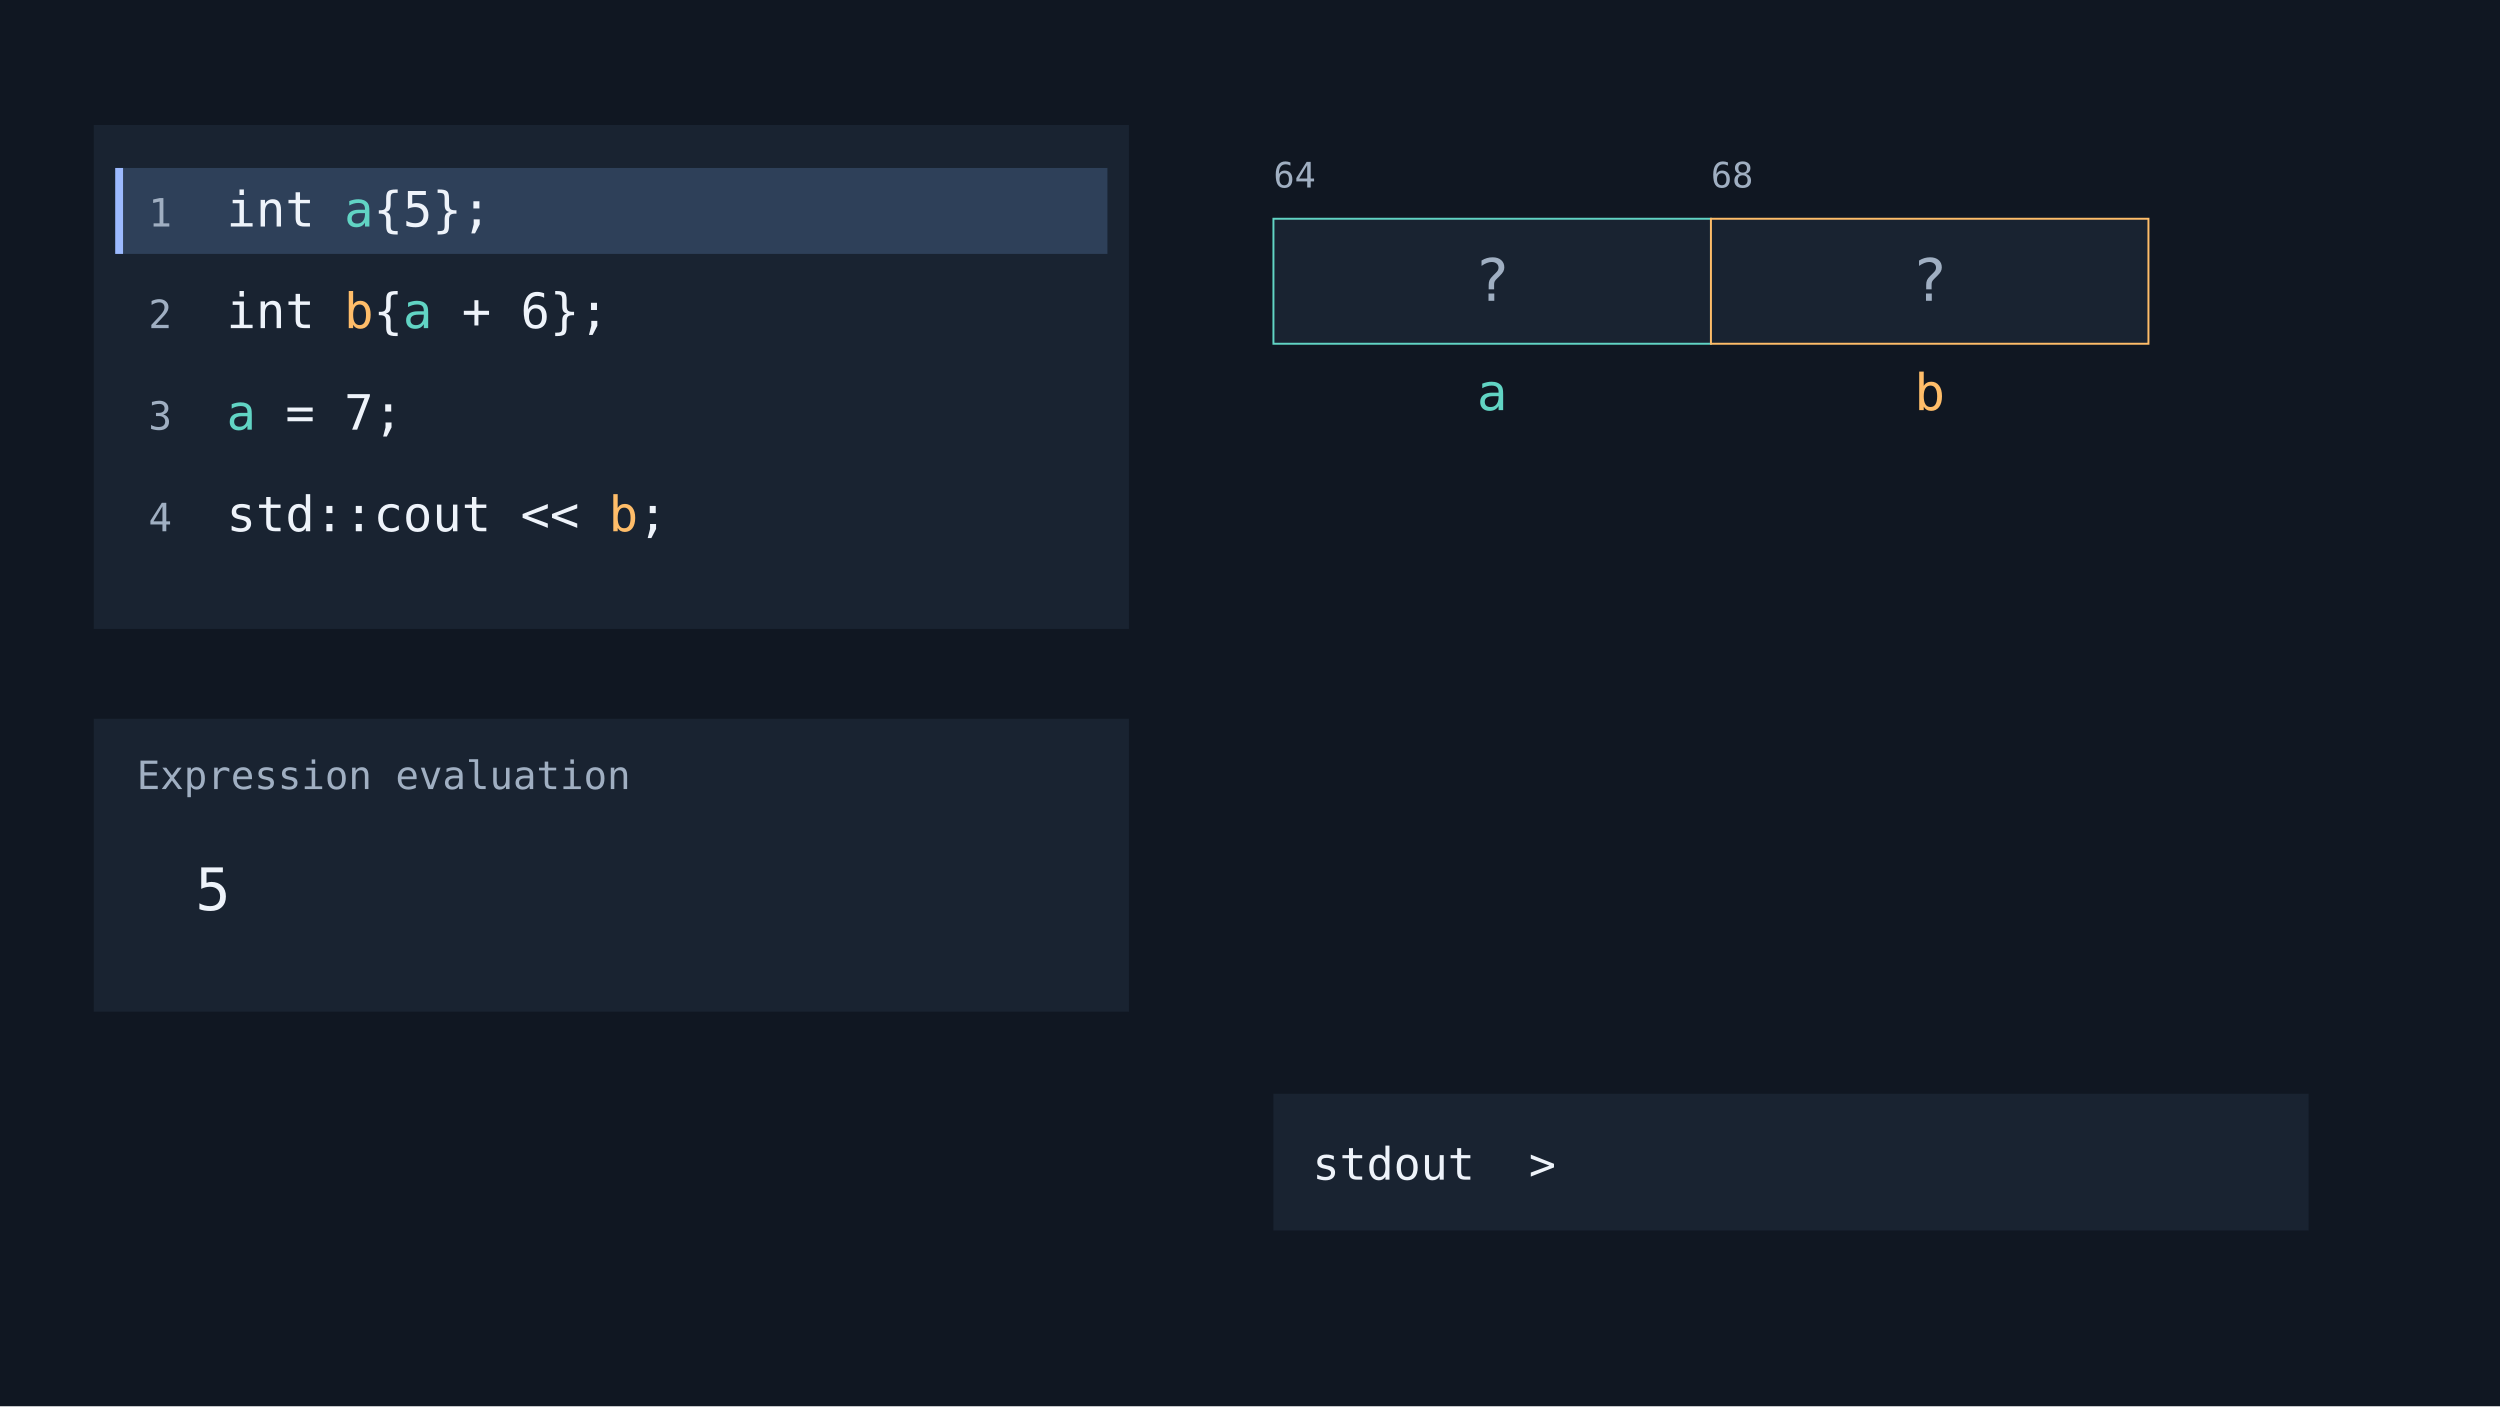
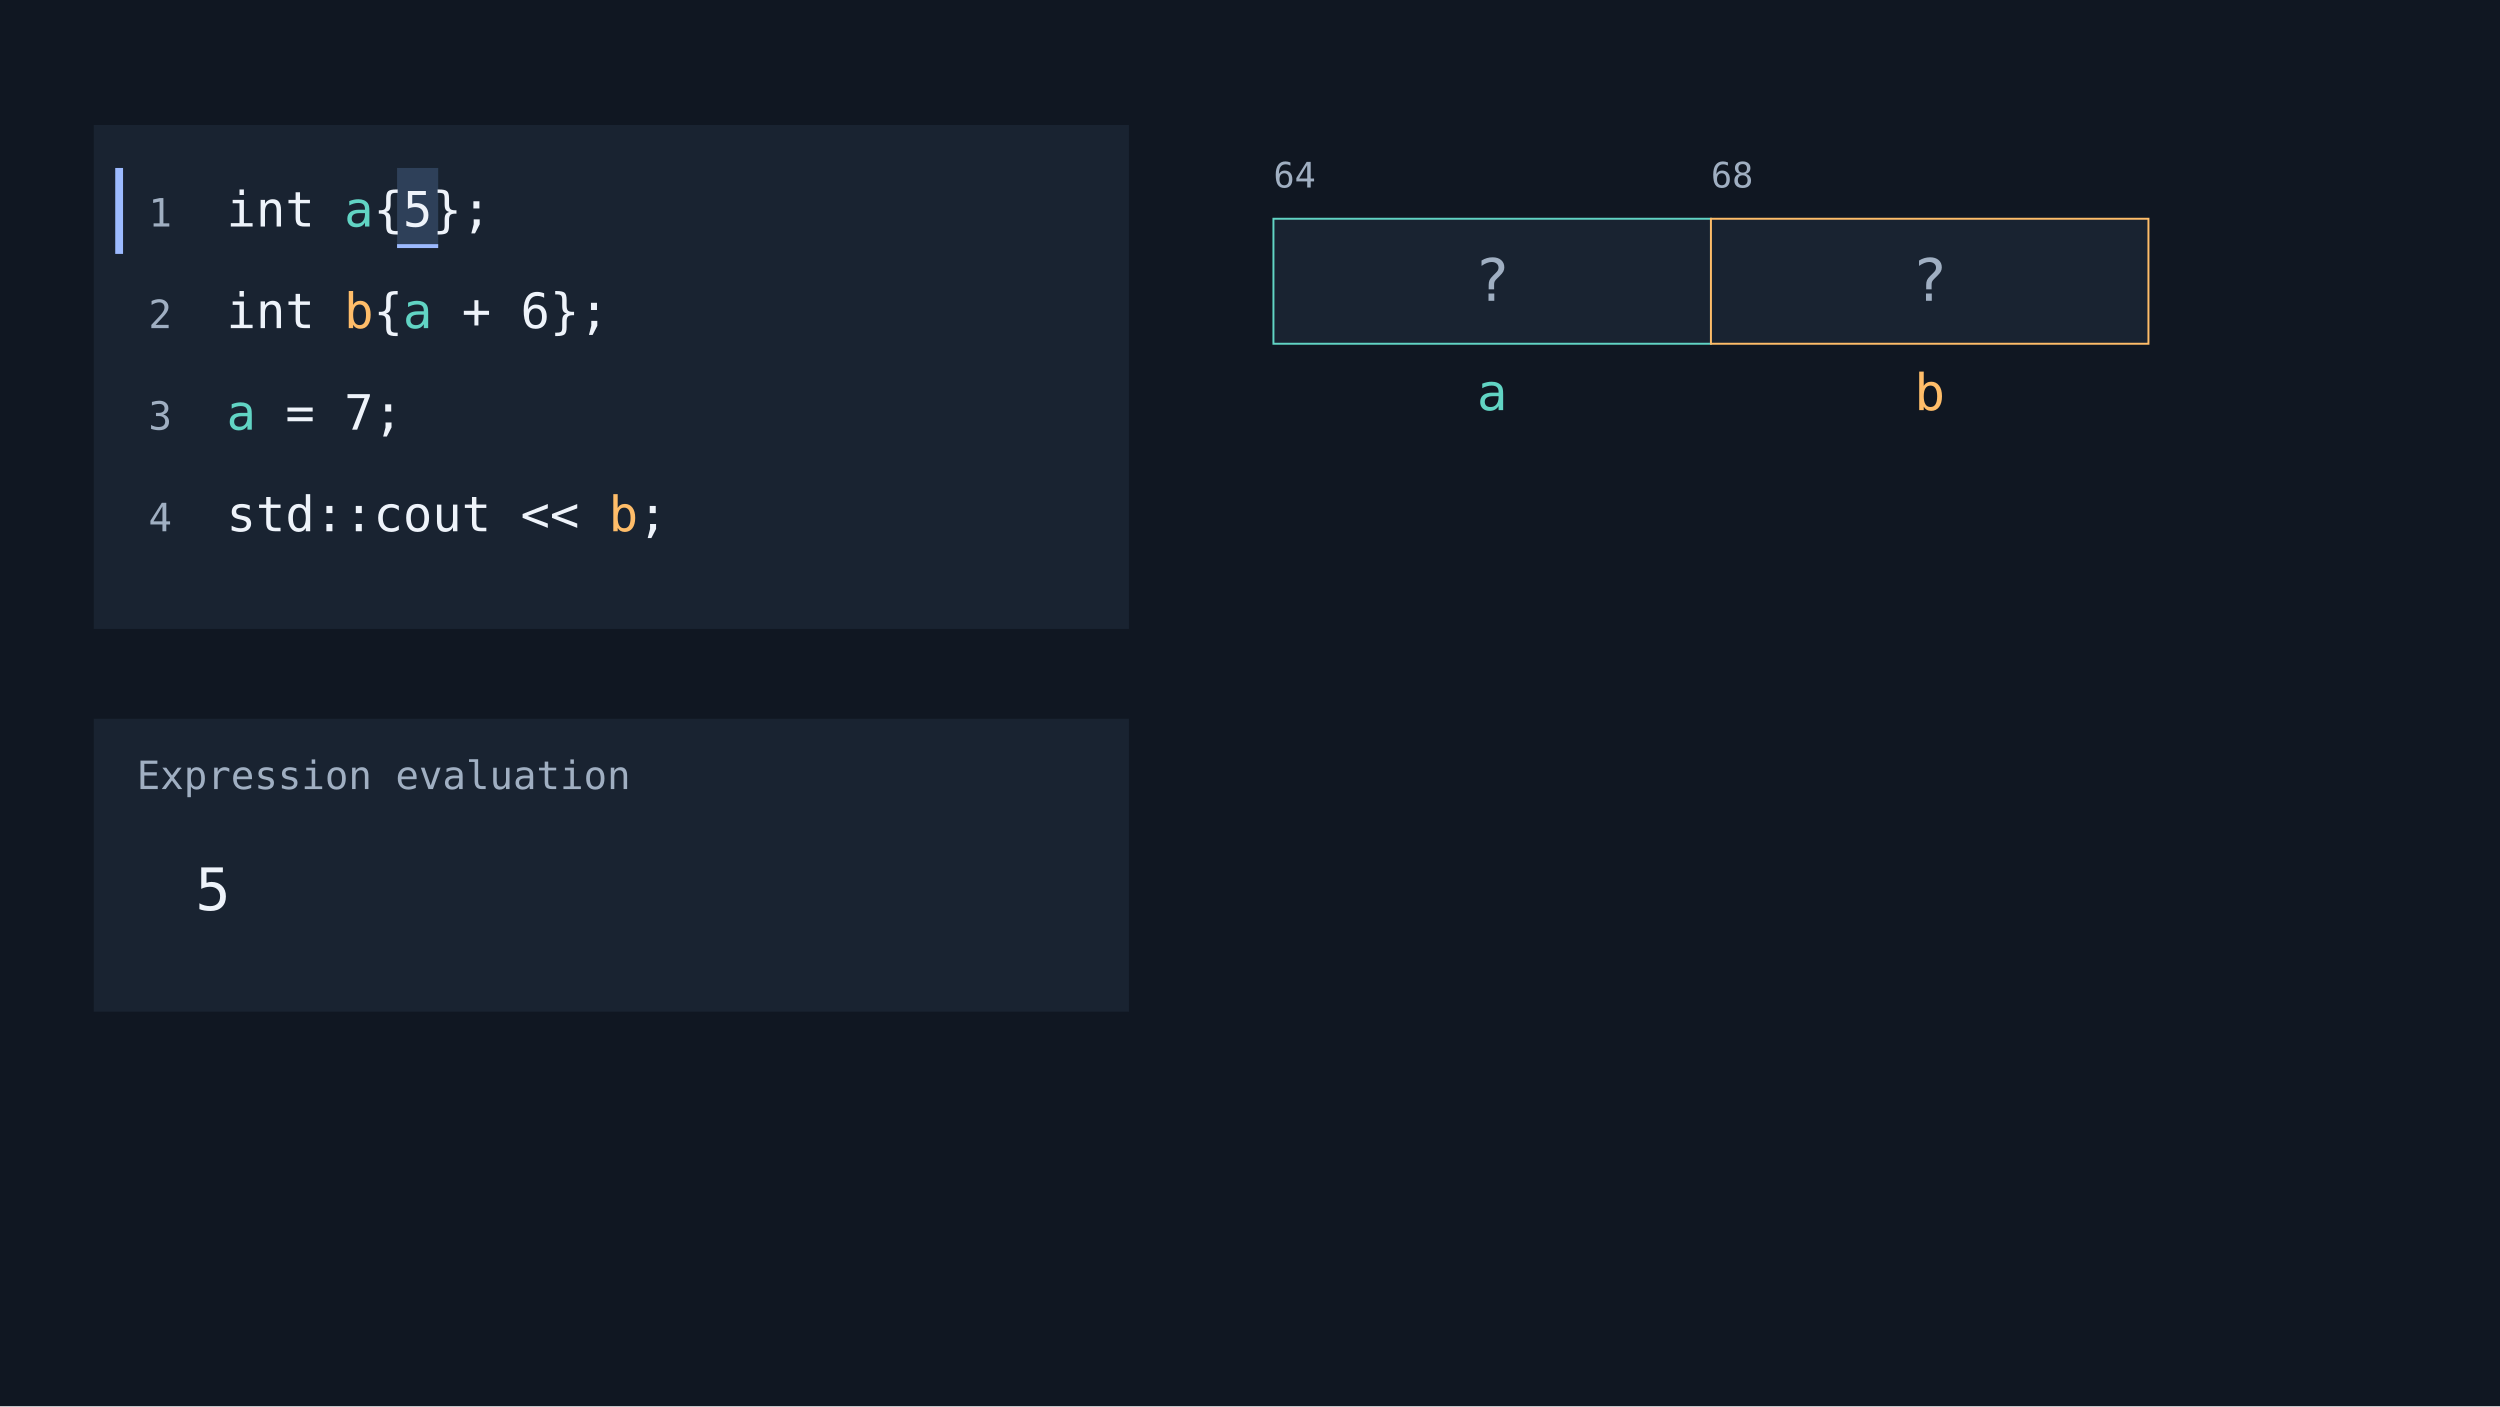
<svg xmlns="http://www.w3.org/2000/svg" viewBox="0 0 1280 720" width="1280" height="720" role="img">
  <rect x="0" y="0" width="1280" height="720" fill="#101722" stroke="none" stroke-width="1" />
  <rect x="48" y="64" width="530" height="258" fill="#192331" stroke="none" stroke-width="1" />
  <rect x="48" y="368" width="530" height="150" fill="#192331" stroke="none" stroke-width="1" />
  <text x="70" y="404" font-family="DejaVu Sans Mono,monospace" font-size="20" fill="#a0afc2" xml:space="preserve">Expression evaluation</text>
  <text x="100" y="466" font-family="DejaVu Sans Mono,monospace" font-size="30" fill="#eef3fa" xml:space="preserve">5</text>
-   <rect x="59" y="86" width="508" height="44" fill="#2e4059" stroke="none" stroke-width="1" />
  <rect x="59" y="86" width="4" height="44" fill="#9cbaff" stroke="none" stroke-width="1" />
+   <rect x="203.3" y="86" width="21.05" height="40" fill="#2e4059" stroke="none" stroke-width="1" />
+   <line x1="203.3" y1="126" x2="224.35" y2="126" stroke="#9cbaff" stroke-width="2" />
  <text x="76" y="116" font-family="DejaVu Sans Mono,monospace" font-size="20" fill="#a0afc2" xml:space="preserve">1</text>
  <text x="116" y="116" font-family="DejaVu Sans Mono,monospace" font-size="25" fill="#eef3fa" xml:space="preserve" />
  <text x="116.0" y="116" font-family="DejaVu Sans Mono,monospace" font-size="25" fill="#eef3fa" xml:space="preserve">int</text>
  <text x="161.15" y="116" font-family="DejaVu Sans Mono,monospace" font-size="25" fill="#eef3fa" xml:space="preserve"> </text>
  <text x="176.2" y="116" font-family="DejaVu Sans Mono,monospace" font-size="25" fill="#61d4c4" xml:space="preserve">a</text>
  <text x="191.25" y="116" font-family="DejaVu Sans Mono,monospace" font-size="25" fill="#eef3fa" xml:space="preserve">{5};</text>
  <text x="76" y="168" font-family="DejaVu Sans Mono,monospace" font-size="20" fill="#a0afc2" xml:space="preserve">2</text>
  <text x="116" y="168" font-family="DejaVu Sans Mono,monospace" font-size="25" fill="#eef3fa" xml:space="preserve" />
  <text x="116.0" y="168" font-family="DejaVu Sans Mono,monospace" font-size="25" fill="#eef3fa" xml:space="preserve">int</text>
  <text x="161.15" y="168" font-family="DejaVu Sans Mono,monospace" font-size="25" fill="#eef3fa" xml:space="preserve"> </text>
  <text x="176.2" y="168" font-family="DejaVu Sans Mono,monospace" font-size="25" fill="#ffbd69" xml:space="preserve">b</text>
  <text x="191.25" y="168" font-family="DejaVu Sans Mono,monospace" font-size="25" fill="#eef3fa" xml:space="preserve">{</text>
  <text x="206.3" y="168" font-family="DejaVu Sans Mono,monospace" font-size="25" fill="#61d4c4" xml:space="preserve">a</text>
  <text x="221.35" y="168" font-family="DejaVu Sans Mono,monospace" font-size="25" fill="#eef3fa" xml:space="preserve"> + 6};</text>
  <text x="76" y="220" font-family="DejaVu Sans Mono,monospace" font-size="20" fill="#a0afc2" xml:space="preserve">3</text>
  <text x="116" y="220" font-family="DejaVu Sans Mono,monospace" font-size="25" fill="#eef3fa" xml:space="preserve" />
  <text x="116.0" y="220" font-family="DejaVu Sans Mono,monospace" font-size="25" fill="#61d4c4" xml:space="preserve">a</text>
  <text x="131.05" y="220" font-family="DejaVu Sans Mono,monospace" font-size="25" fill="#eef3fa" xml:space="preserve"> = 7;</text>
  <text x="76" y="272" font-family="DejaVu Sans Mono,monospace" font-size="20" fill="#a0afc2" xml:space="preserve">4</text>
  <text x="116" y="272" font-family="DejaVu Sans Mono,monospace" font-size="25" fill="#eef3fa" xml:space="preserve" />
  <text x="116.0" y="272" font-family="DejaVu Sans Mono,monospace" font-size="25" fill="#eef3fa" xml:space="preserve">std</text>
  <text x="161.15" y="272" font-family="DejaVu Sans Mono,monospace" font-size="25" fill="#eef3fa" xml:space="preserve">::</text>
  <text x="191.25" y="272" font-family="DejaVu Sans Mono,monospace" font-size="25" fill="#eef3fa" xml:space="preserve">cout</text>
  <text x="251.45" y="272" font-family="DejaVu Sans Mono,monospace" font-size="25" fill="#eef3fa" xml:space="preserve"> &lt;&lt; </text>
  <text x="311.65" y="272" font-family="DejaVu Sans Mono,monospace" font-size="25" fill="#ffbd69" xml:space="preserve">b</text>
  <text x="326.7" y="272" font-family="DejaVu Sans Mono,monospace" font-size="25" fill="#eef3fa" xml:space="preserve">;</text>
  <text x="652" y="96" font-family="DejaVu Sans Mono,monospace" font-size="18" fill="#a0afc2" xml:space="preserve">64</text>
  <text x="756.174" y="210" font-family="DejaVu Sans Mono,monospace" font-size="26" fill="#61d4c4" xml:space="preserve">a</text>
  <rect x="652" y="112" width="224.0" height="64" fill="#192331" stroke="#61d4c4" stroke-width="1" />
  <text x="754.97" y="154" font-family="DejaVu Sans Mono,monospace" font-size="30" fill="#a0afc2" xml:space="preserve">?</text>
  <text x="876.0" y="96" font-family="DejaVu Sans Mono,monospace" font-size="18" fill="#a0afc2" xml:space="preserve">68</text>
  <text x="980.174" y="210" font-family="DejaVu Sans Mono,monospace" font-size="26" fill="#ffbd69" xml:space="preserve">b</text>
  <rect x="876.0" y="112" width="224.0" height="64" fill="#192331" stroke="#ffbd69" stroke-width="1" />
  <text x="978.97" y="154" font-family="DejaVu Sans Mono,monospace" font-size="30" fill="#a0afc2" xml:space="preserve">?</text>
-   <rect x="652" y="560" width="530" height="70" fill="#192331" stroke="none" stroke-width="1" />
-   <text x="672" y="604" font-family="DejaVu Sans Mono,monospace" font-size="23" fill="#eef3fa" xml:space="preserve">stdout  &gt; </text>
</svg>
